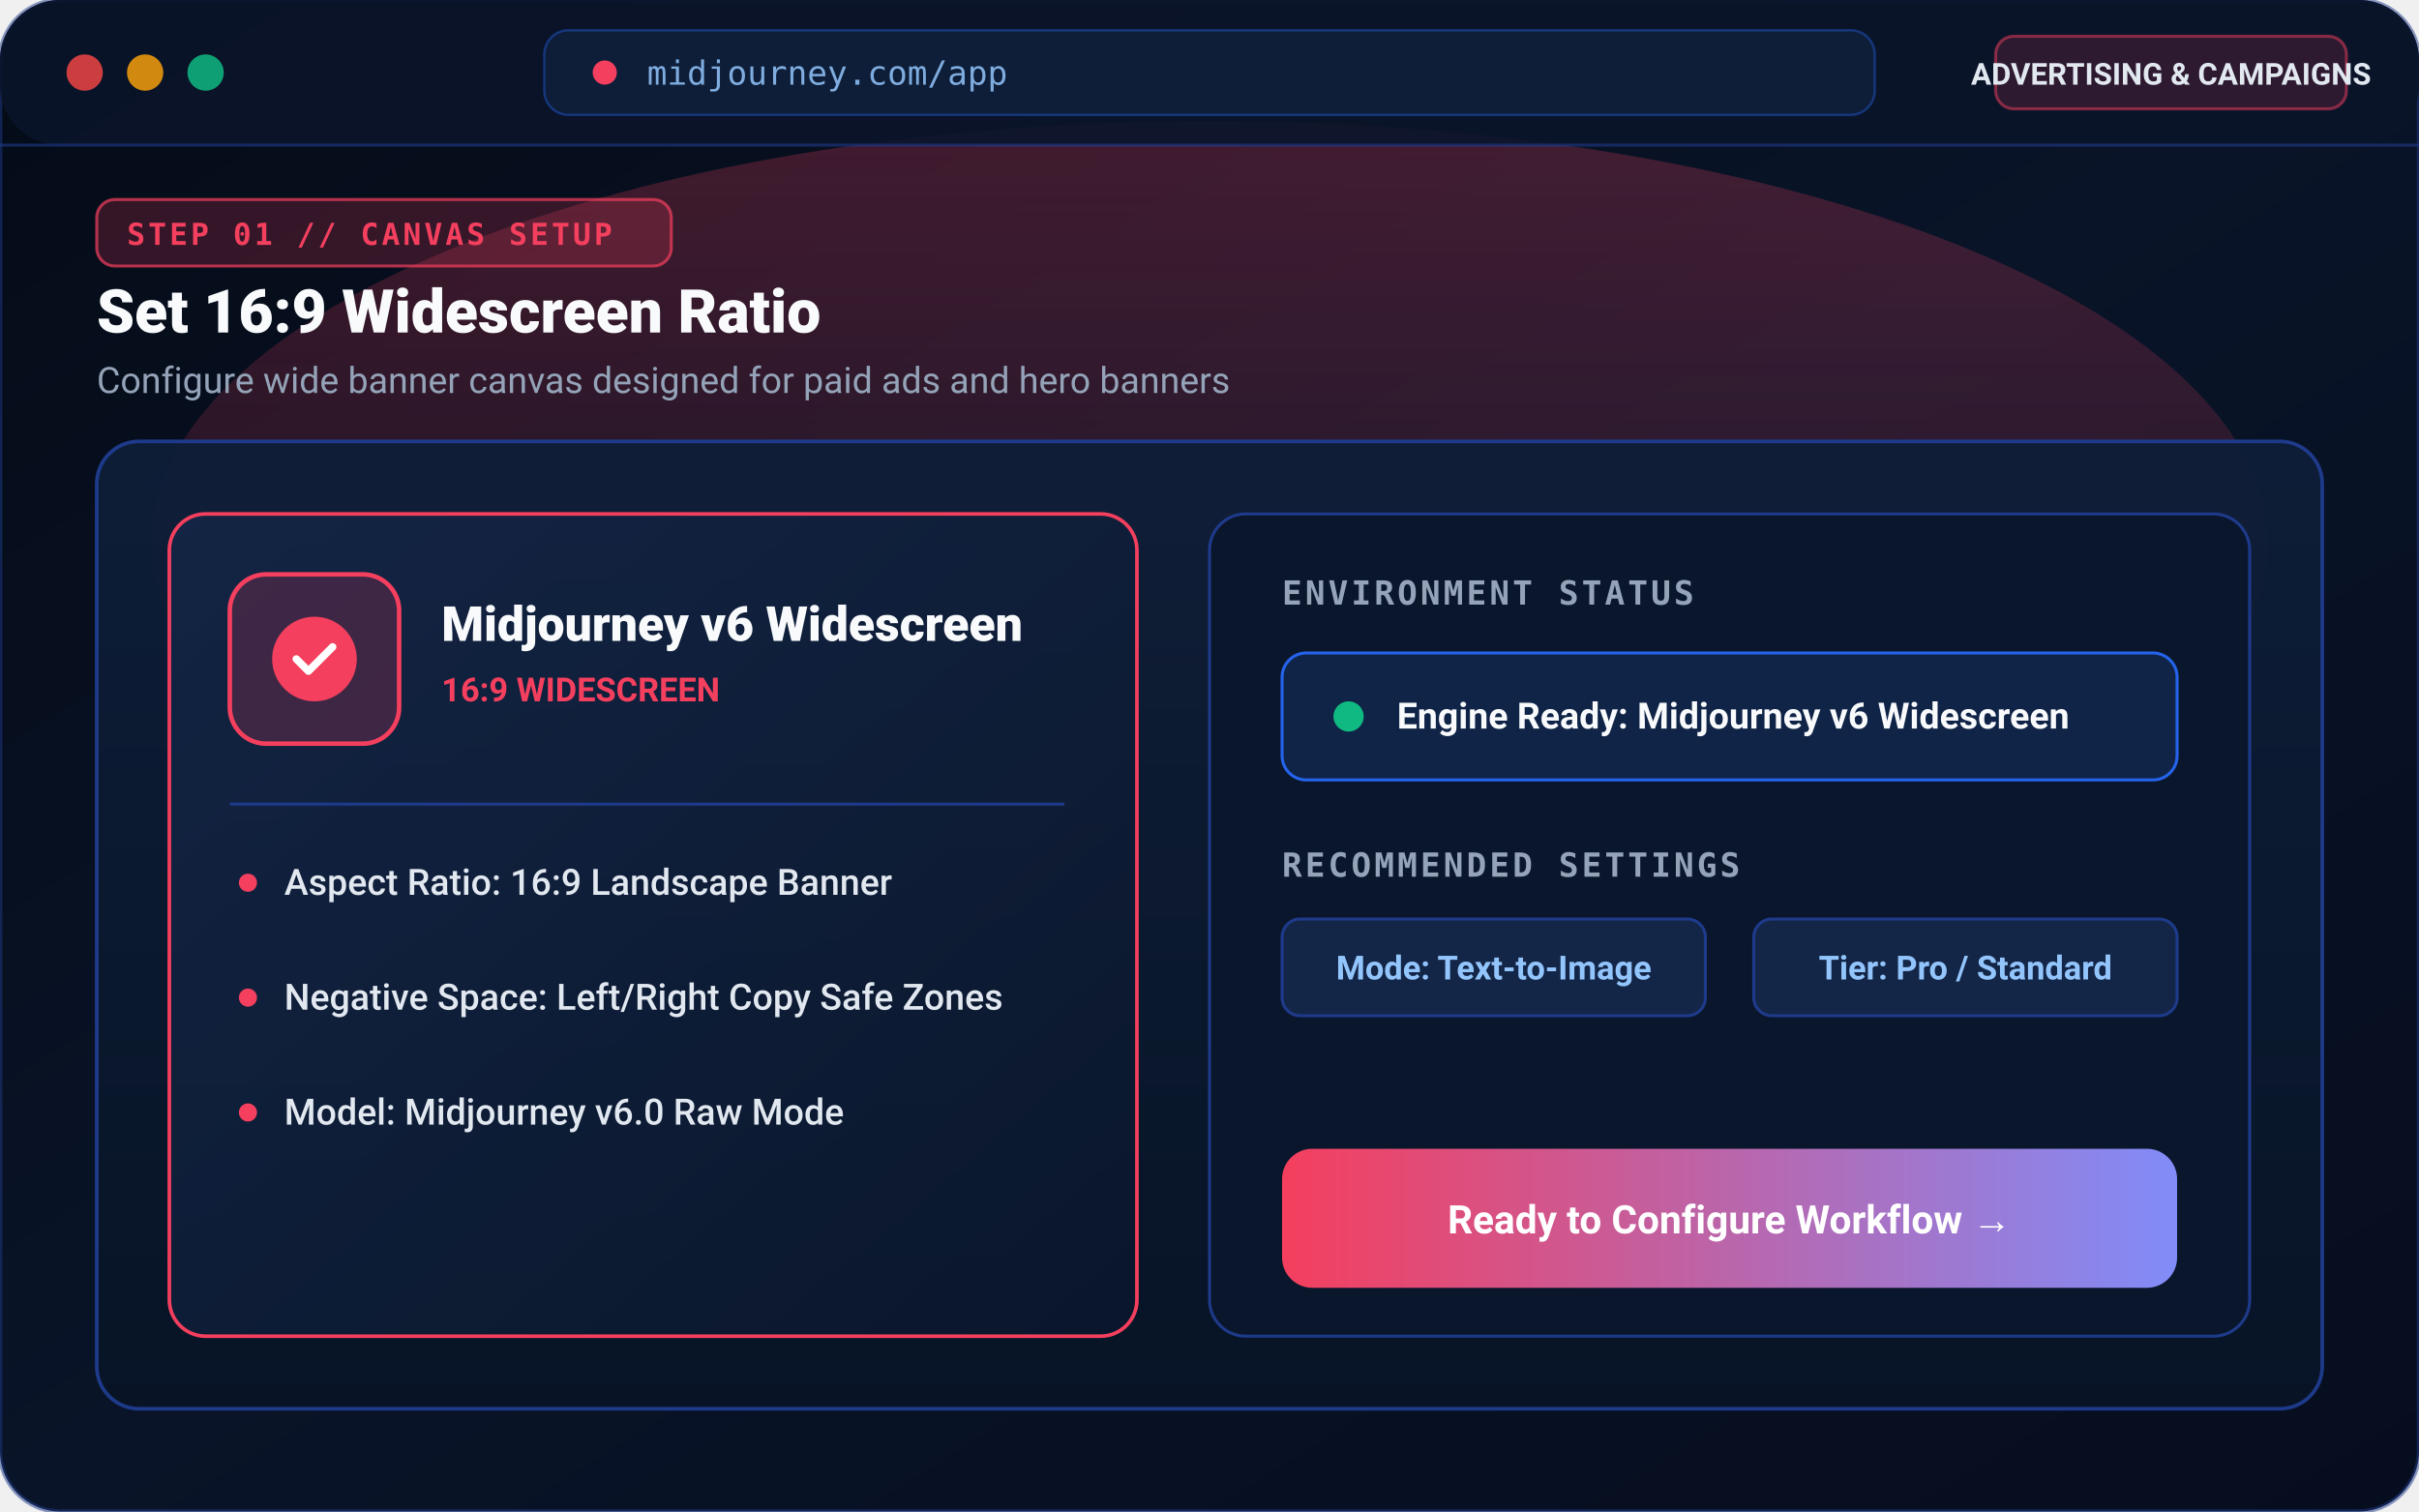
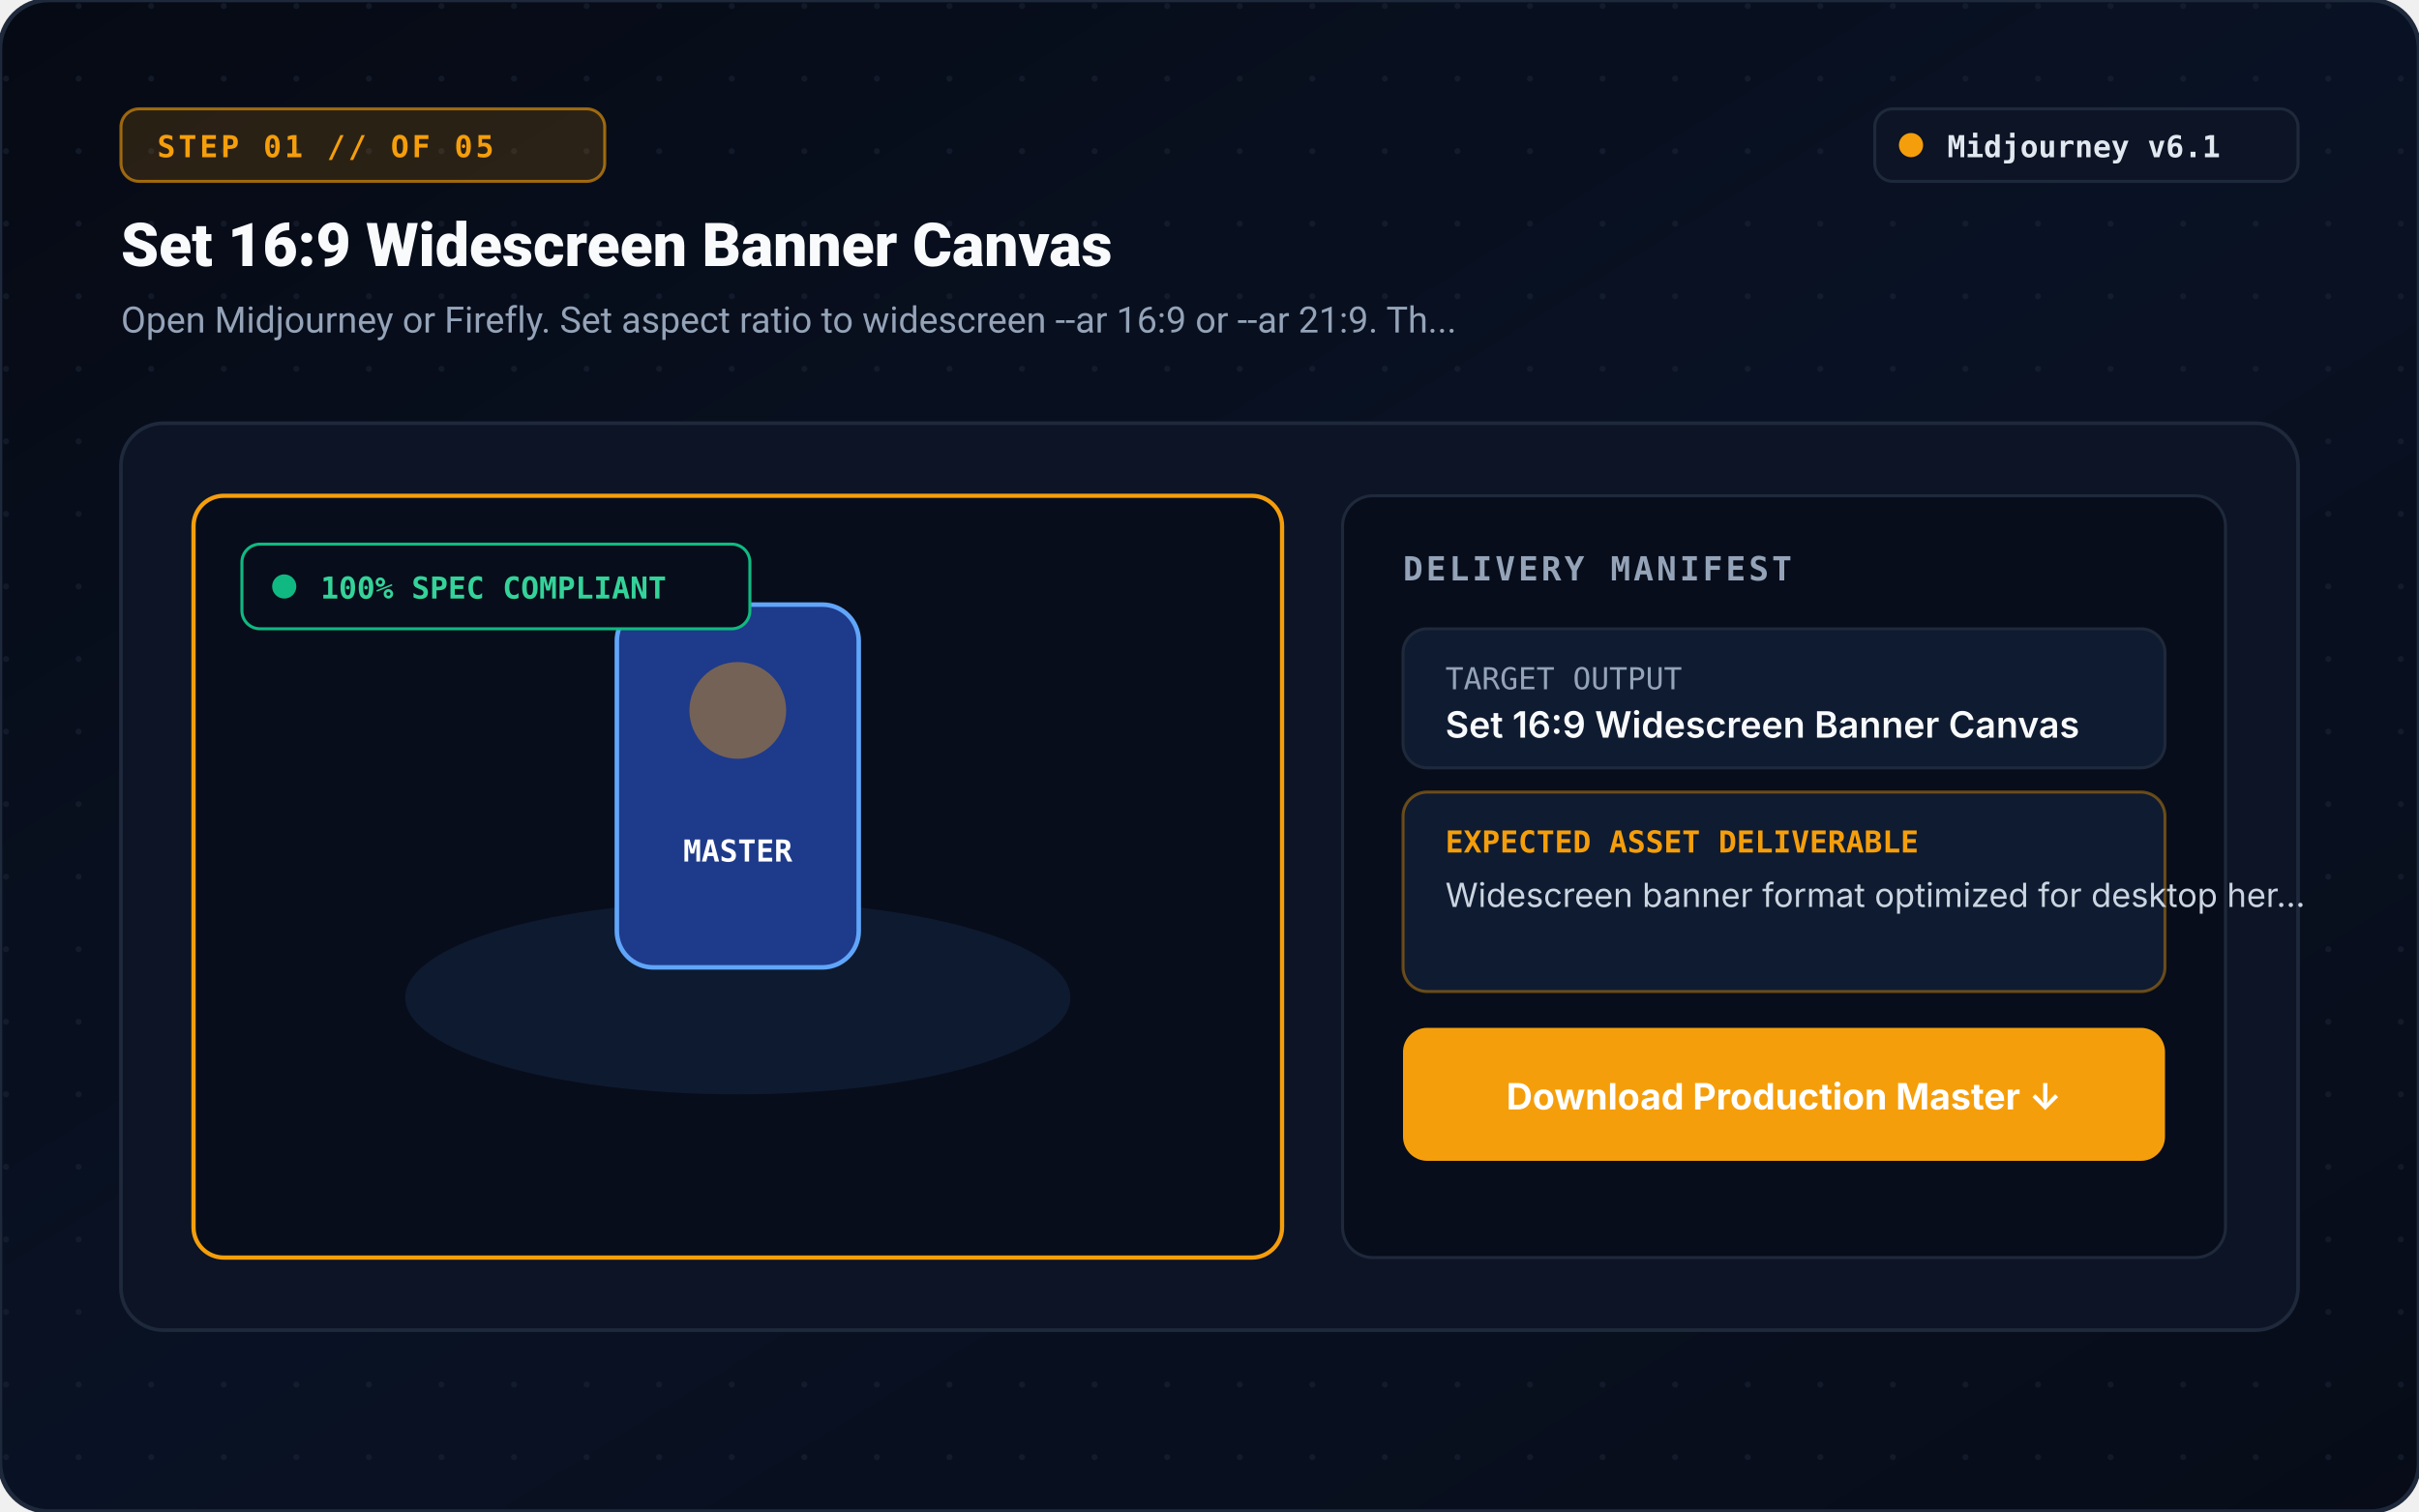
<svg xmlns="http://www.w3.org/2000/svg" viewBox="0 0 800 500" width="100%" height="100%">
  <defs>
    <linearGradient id="bgGrad" x1="0" y1="0" x2="1" y2="1">
-       <stop offset="0%" stop-color="#050B17" />
-       <stop offset="50%" stop-color="#091428" />
-       <stop offset="100%" stop-color="#060D1E" />
+       <stop offset="0%" stop-color="#060A14" />
+       <stop offset="50%" stop-color="#091224" />
+       <stop offset="100%" stop-color="#070C18" />
    </linearGradient>
-     <linearGradient id="panelGrad" x1="0" y1="0" x2="0" y2="1">
-       <stop offset="0%" stop-color="#0E1E38" stop-opacity="0.95" />
-       <stop offset="100%" stop-color="#081426" stop-opacity="0.95" />
-     </linearGradient>
-     <linearGradient id="cardGrad" x1="0" y1="0" x2="1" y2="1">
-       <stop offset="0%" stop-color="#142647" stop-opacity="0.8" />
-       <stop offset="100%" stop-color="#0A162B" stop-opacity="0.9" />
-     </linearGradient>
-     <linearGradient id="accentGrad" x1="0" y1="0" x2="1" y2="0">
-       <stop offset="0%" stop-color="#F43F5E" />
-       <stop offset="100%" stop-color="#818CF8" />
-     </linearGradient>
-     <linearGradient id="glowGrad" x1="0" y1="0" x2="0" y2="1">
-       <stop offset="0%" stop-color="#F43F5E" stop-opacity="0.25" />
-       <stop offset="100%" stop-color="#F43F5E" stop-opacity="0" />
-     </linearGradient>
-     <filter id="softGlow" x="-20%" y="-20%" width="140%" height="140%">
-       <feGaussianBlur stdDeviation="16" result="blur" />
-       <feComposite in="SourceGraphic" in2="blur" operator="over" />
-     </filter>
+     <pattern id="gridDots" x="0" y="0" width="24" height="24" patternUnits="userSpaceOnUse">
+       <circle cx="2" cy="2" r="1" fill="#1E293B" fill-opacity="0.5" />
+     </pattern>
  </defs>
-   <style>
-     .font-sans { font-family: -apple-system, BlinkMacSystemFont, "Segoe UI", Roboto, "Helvetica Neue", Arial, sans-serif; }
-     .font-mono { font-family: "JetBrains Mono", "Fira Code", Menlo, Monaco, Consolas, monospace; }
-   </style>
-   <rect width="800" height="500" rx="20" fill="url(#bgGrad)" />
-   <rect width="800" height="500" rx="20" fill="none" stroke="#1E3A8A" stroke-width="1.5" stroke-opacity="0.5" />
-   <ellipse cx="400" cy="180" rx="350" ry="140" fill="url(#glowGrad)" />
-   <rect x="0" y="0" width="800" height="48" rx="20" fill="#0A152A" fill-opacity="0.9" />
-   <line x1="0" y1="48" x2="800" y2="48" stroke="#1E3A8A" stroke-width="1" stroke-opacity="0.6" />
-   <circle cx="28" cy="24" r="6" fill="#EF4444" fill-opacity="0.85" />
-   <circle cx="48" cy="24" r="6" fill="#F59E0B" fill-opacity="0.85" />
-   <circle cx="68" cy="24" r="6" fill="#10B981" fill-opacity="0.85" />
-   <rect x="180" y="10" width="440" height="28" rx="8" fill="#0E1E38" stroke="#2563EB" stroke-width="0.8" stroke-opacity="0.4" />
-   <circle cx="200" cy="24" r="4" fill="#F43F5E" />
-   <text x="214" y="28" fill="#93C5FD" font-size="11" class="font-mono font-sans" opacity="0.85">midjourney.com/app</text>
-   <rect x="660" y="12" width="116" height="24" rx="6" fill="#F43F5E" fill-opacity="0.15" stroke="#F43F5E" stroke-width="1" stroke-opacity="0.5" />
-   <text x="718" y="28" fill="#E2E8F0" font-size="10" font-weight="700" text-anchor="middle" class="font-sans">ADVERTISING &amp; CAMPAIGNS</text>
-   <g transform="translate(32, 66)">
-     <rect x="0" y="0" width="190" height="22" rx="6" fill="#F43F5E" fill-opacity="0.2" stroke="#F43F5E" stroke-width="1" stroke-opacity="0.7" />
-     <text x="10" y="15" fill="#F43F5E" font-size="10" font-weight="800" letter-spacing="1" class="font-mono">STEP 01 // CANVAS SETUP</text>
-     <text x="0" y="44" fill="#F8FAFC" font-size="20" font-weight="800" class="font-sans">Set 16:9 Widescreen Ratio</text>
-     <text x="0" y="64" fill="#94A3B8" font-size="12" class="font-sans">Configure wide banner canvas designed for paid ads and hero banners</text>
+   <rect width="800" height="500" rx="16" fill="url(#bgGrad)" />
+   <rect width="800" height="500" rx="16" fill="url(#gridDots)" />
+   <rect width="800" height="500" rx="16" fill="none" stroke="#1E293B" stroke-width="1.5" />
+   <g transform="translate(40, 36)">
+     <rect x="0" y="0" width="160" height="24" rx="6" fill="#F59E0B" fill-opacity="0.15" stroke="#F59E0B" stroke-width="1" stroke-opacity="0.6" />
+     <text x="12" y="16" fill="#F59E0B" font-size="10" font-weight="800" letter-spacing="1" font-family="monospace">STEP 01 // OF 05</text>
+     <rect x="580" y="0" width="140" height="24" rx="6" fill="#0C1425" stroke="#1E293B" stroke-width="1" />
+     <circle cx="592" cy="12" r="4" fill="#F59E0B" />
+     <text x="604" y="16" fill="#E2E8F0" font-size="10" font-weight="600" font-family="monospace">Midjourney v6.1</text>
+     <text x="0" y="52" fill="#F8FAFC" font-size="20" font-weight="800" font-family="-apple-system, BlinkMacSystemFont, 'Segoe UI', Roboto, sans-serif">Set 16:9 Widescreen Banner Canvas</text>
+     <text x="0" y="74" fill="#94A3B8" font-size="12" font-family="-apple-system, BlinkMacSystemFont, 'Segoe UI', Roboto, sans-serif">Open Midjourney or Firefly. Set aspect ratio to widescreen --ar 16:9 or --ar 21:9. Th...</text>
  </g>
-   <g transform="translate(32, 146)">
-     <rect x="0" y="0" width="736" height="320" rx="14" fill="url(#panelGrad)" stroke="#1E3A8A" stroke-width="1.2" />
-     <rect x="24" y="24" width="320" height="272" rx="12" fill="url(#cardGrad)" stroke="#F43F5E" stroke-width="1.2" />
-     <rect x="44" y="44" width="56" height="56" rx="12" fill="#F43F5E" fill-opacity="0.2" stroke="#F43F5E" stroke-width="1.5" />
-     <circle cx="72" cy="72" r="14" fill="#F43F5E" />
-     <path d="M66 72 L70 76 L78 68" stroke="#FFFFFF" stroke-width="2.5" fill="none" stroke-linecap="round" stroke-linejoin="round" />
-     <text x="114" y="66" fill="#F8FAFC" font-size="16" font-weight="800" class="font-sans">Midjourney v6 Widescreen</text>
-     <text x="114" y="86" fill="#F43F5E" font-size="11" font-weight="600" class="font-sans">16:9 WIDESCREEN</text>
-     <line x1="44" y1="120" x2="320" y2="120" stroke="#1E3A8A" stroke-width="1" />
-     <g transform="translate(44, 136)">
-       <g transform="translate(0, 0)">
-         <circle cx="6" cy="10" r="3" fill="#F43F5E" />
-         <text x="18" y="14" fill="#E2E8F0" font-size="12" font-weight="500" class="font-sans">Aspect Ratio: 16:9 Landscape Banner</text>
-       </g>
-       <g transform="translate(0, 38)">
-         <circle cx="6" cy="10" r="3" fill="#F43F5E" />
-         <text x="18" y="14" fill="#E2E8F0" font-size="12" font-weight="500" class="font-sans">Negative Space: Left/Right Copy Safe Zones</text>
-       </g>
-       <g transform="translate(0, 76)">
-         <circle cx="6" cy="10" r="3" fill="#F43F5E" />
-         <text x="18" y="14" fill="#E2E8F0" font-size="12" font-weight="500" class="font-sans">Model: Midjourney v6.0 Raw Mode</text>
-       </g>
-     </g>
-     <rect x="368" y="24" width="344" height="272" rx="12" fill="#0A162B" stroke="#1E3A8A" stroke-width="1" />
-     <text x="392" y="54" fill="#94A3B8" font-size="11" font-weight="700" letter-spacing="1" class="font-mono">ENVIRONMENT STATUS</text>
-     <rect x="392" y="70" width="296" height="42" rx="8" fill="#0F2447" stroke="#2563EB" stroke-width="1" />
-     <circle cx="414" cy="91" r="5" fill="#10B981" />
-     <text x="430" y="95" fill="#F8FAFC" font-size="12" font-weight="600" class="font-sans">Engine Ready: Midjourney v6 Widescreen</text>
-     <text x="392" y="144" fill="#94A3B8" font-size="11" font-weight="700" letter-spacing="1" class="font-mono">RECOMMENDED SETTINGS</text>
-     <rect x="392" y="158" width="140" height="32" rx="6" fill="#142647" stroke="#1E3A8A" stroke-width="1" />
-     <text x="462" y="178" fill="#93C5FD" font-size="11" font-weight="600" text-anchor="middle" class="font-sans">Mode: Text-to-Image</text>
-     <rect x="548" y="158" width="140" height="32" rx="6" fill="#142647" stroke="#1E3A8A" stroke-width="1" />
-     <text x="618" y="178" fill="#93C5FD" font-size="11" font-weight="600" text-anchor="middle" class="font-sans">Tier: Pro / Standard</text>
-     <rect x="392" y="234" width="296" height="46" rx="10" fill="url(#accentGrad)" />
-     <text x="540" y="262" fill="#FFFFFF" font-size="13" font-weight="700" text-anchor="middle" class="font-sans">Ready to Configure Workflow →</text>
+   <g transform="translate(40, 140)">
+     <rect width="720" height="300" rx="14" fill="#0C1425" stroke="#1E293B" stroke-width="1.2" />
+     <rect x="24" y="24" width="360" height="252" rx="10" fill="#070D1A" stroke="#F59E0B" stroke-width="1.4" />
+     <ellipse cx="204" cy="190" rx="110" ry="32" fill="#13233F" opacity="0.6" />
+     <rect x="164" y="60" width="80" height="120" rx="12" fill="#1E3A8A" stroke="#60A5FA" stroke-width="1.5" />
+     <circle cx="204" cy="95" r="16" fill="#F59E0B" fill-opacity="0.4" />
+     <text x="204" y="145" fill="#FFFFFF" font-size="10" font-weight="800" text-anchor="middle" font-family="monospace">MASTER</text>
+     <rect x="40" y="40" width="168" height="28" rx="6" fill="#070D1A" stroke="#10B981" stroke-width="1" />
+     <circle cx="54" cy="54" r="4" fill="#10B981" />
+     <text x="66" y="58" fill="#34D399" font-size="10" font-weight="700" font-family="monospace">100% SPEC COMPLIANT</text>
+     <rect x="404" y="24" width="292" height="252" rx="10" fill="#070D1A" stroke="#1E293B" stroke-width="1" />
+     <text x="424" y="52" fill="#94A3B8" font-size="11" font-weight="700" letter-spacing="1" font-family="monospace">DELIVERY MANIFEST</text>
+     <rect x="424" y="68" width="252" height="46" rx="8" fill="#0F1B30" stroke="#1E293B" stroke-width="1" />
+     <text x="438" y="88" fill="#94A3B8" font-size="10" font-family="monospace">TARGET OUTPUT</text>
+     <text x="438" y="104" fill="#F8FAFC" font-size="12" font-weight="600" font-family="-apple-system, BlinkMacSystemFont, sans-serif">Set 16:9 Widescreen Banner Canvas</text>
+     <rect x="424" y="122" width="252" height="66" rx="8" fill="#0F1B30" stroke="#F59E0B" stroke-width="1" stroke-opacity="0.4" />
+     <text x="438" y="142" fill="#F59E0B" font-size="10" font-weight="700" font-family="monospace">EXPECTED ASSET DELIVERABLE</text>
+     <text x="438" y="160" fill="#CBD5E1" font-size="11" font-family="-apple-system, BlinkMacSystemFont, sans-serif">Widescreen banner format optimized for desktop her...</text>
+     <rect x="424" y="200" width="252" height="44" rx="8" fill="#F59E0B" />
+     <text x="550" y="227" fill="#FFFFFF" font-size="12" font-weight="700" text-anchor="middle" font-family="-apple-system, BlinkMacSystemFont, sans-serif">Download Production Master ↓</text>
  </g>
</svg>
